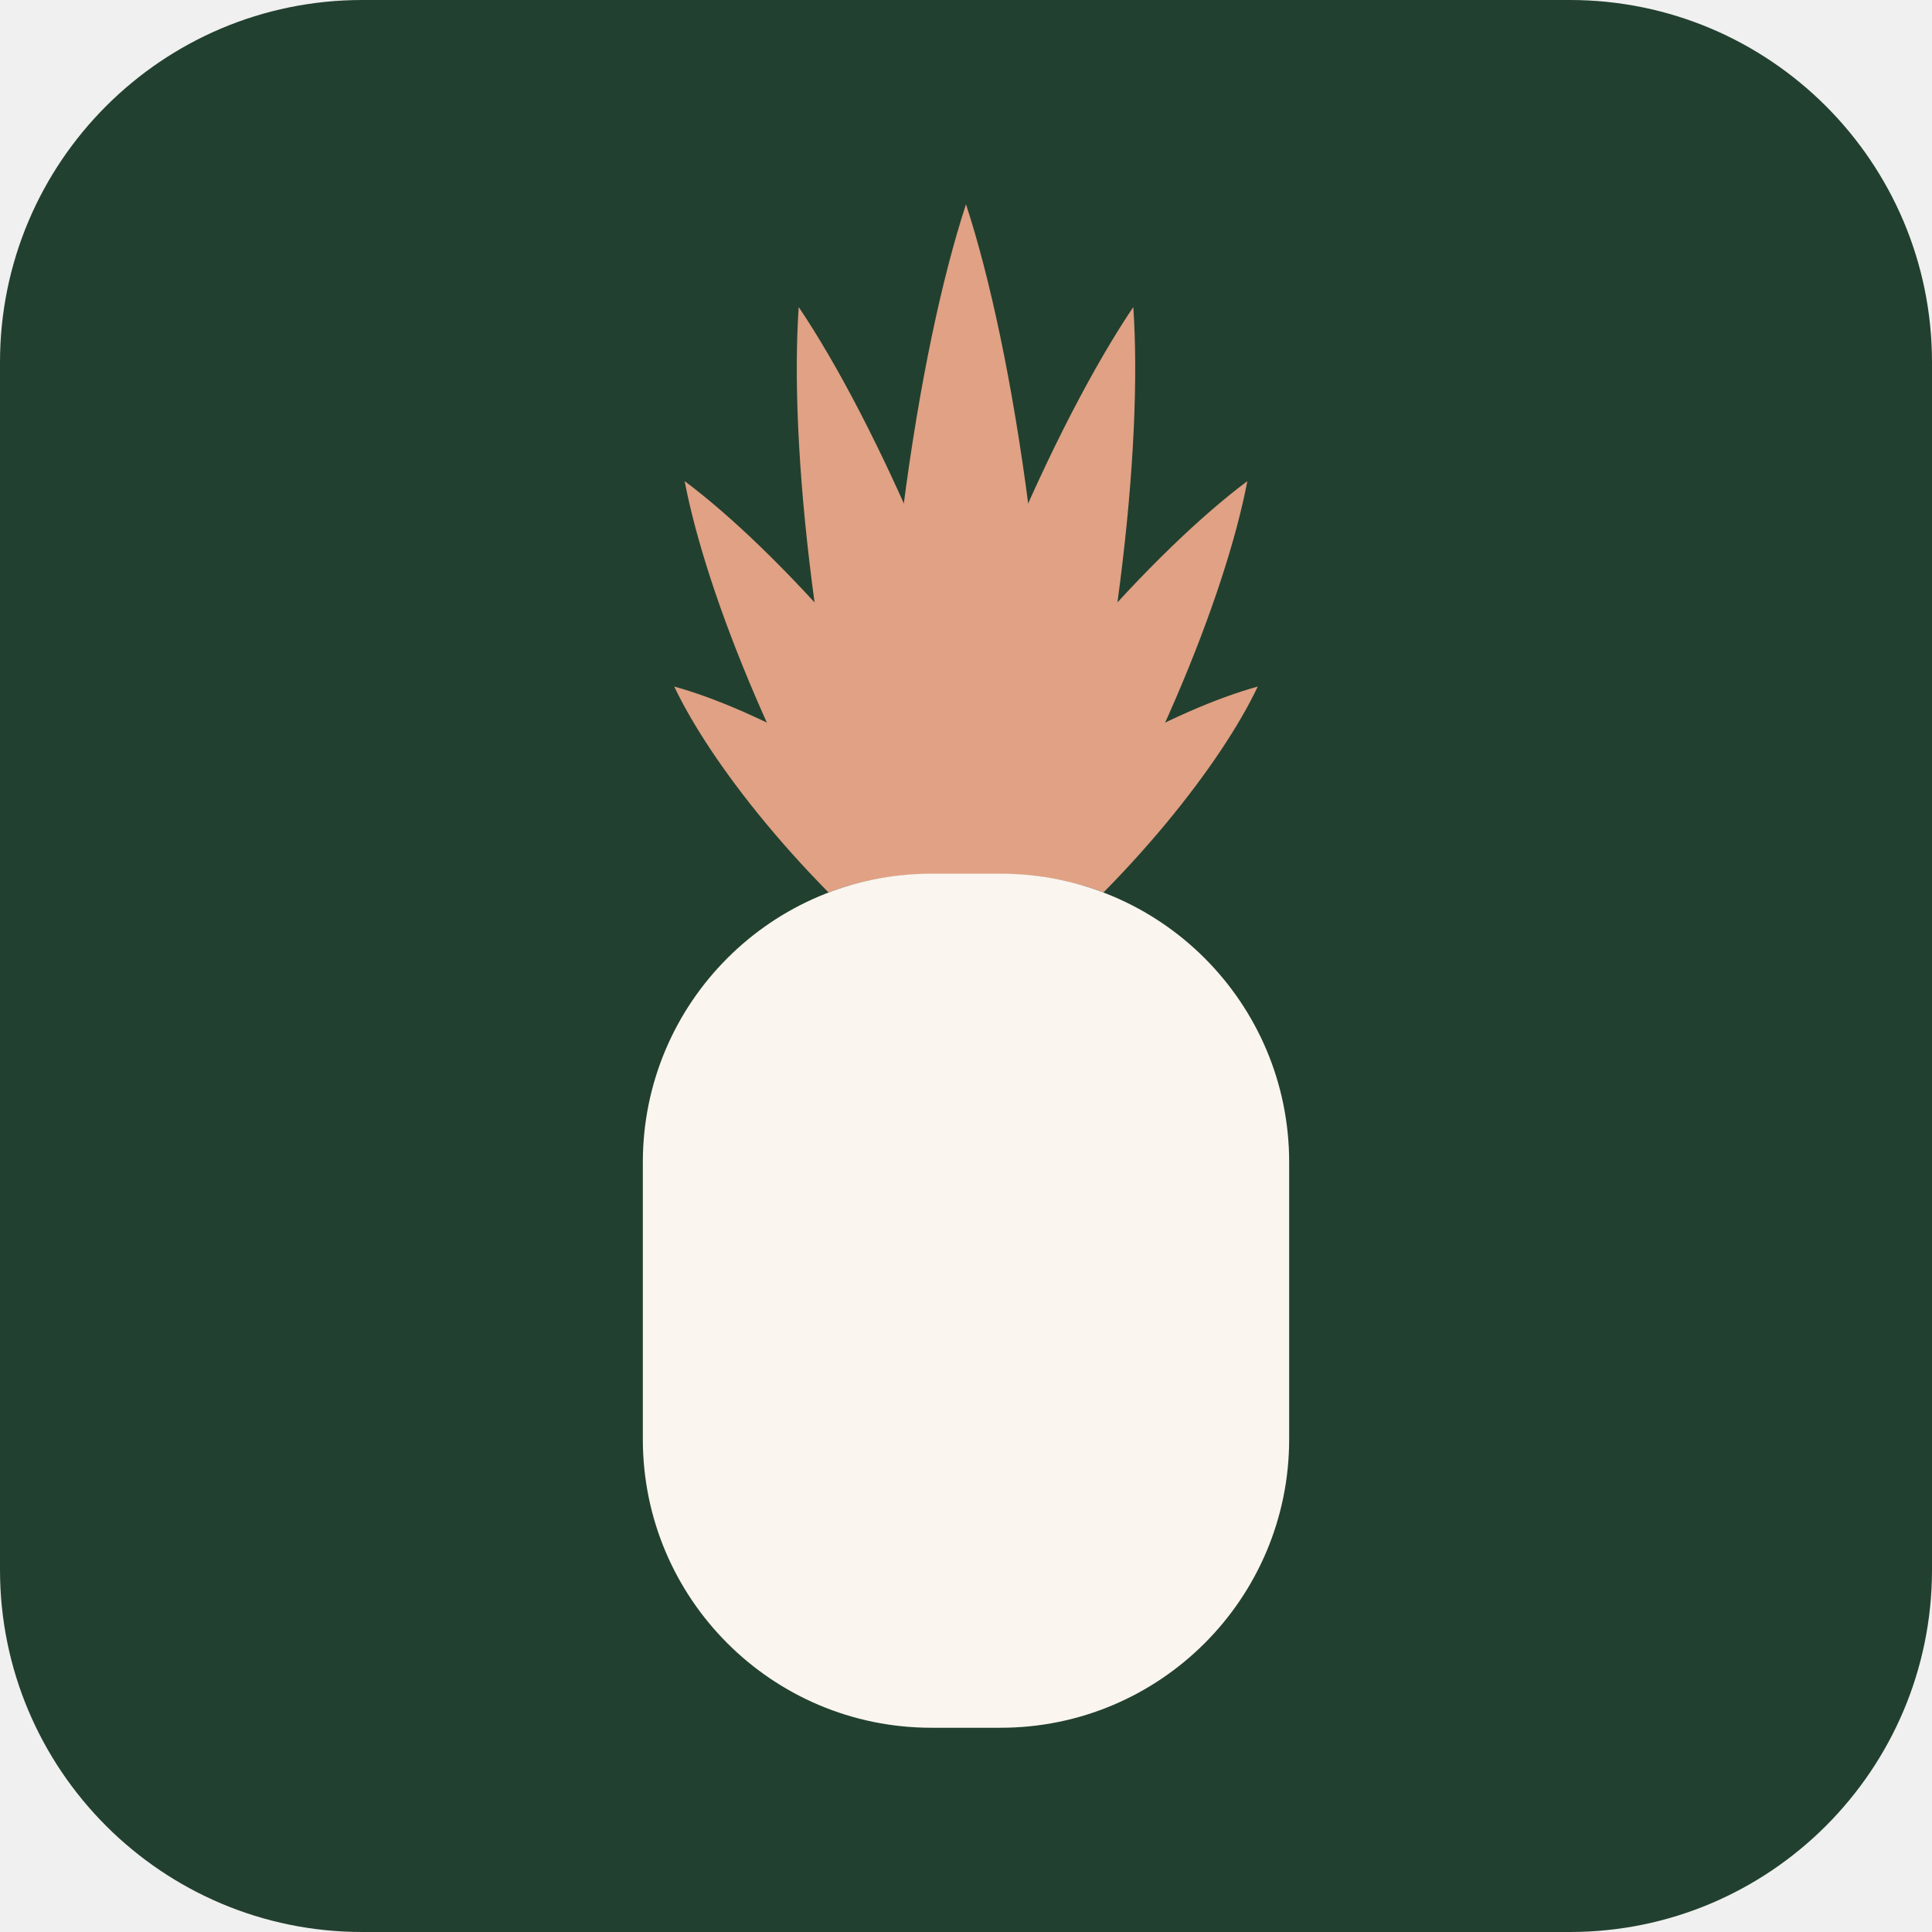
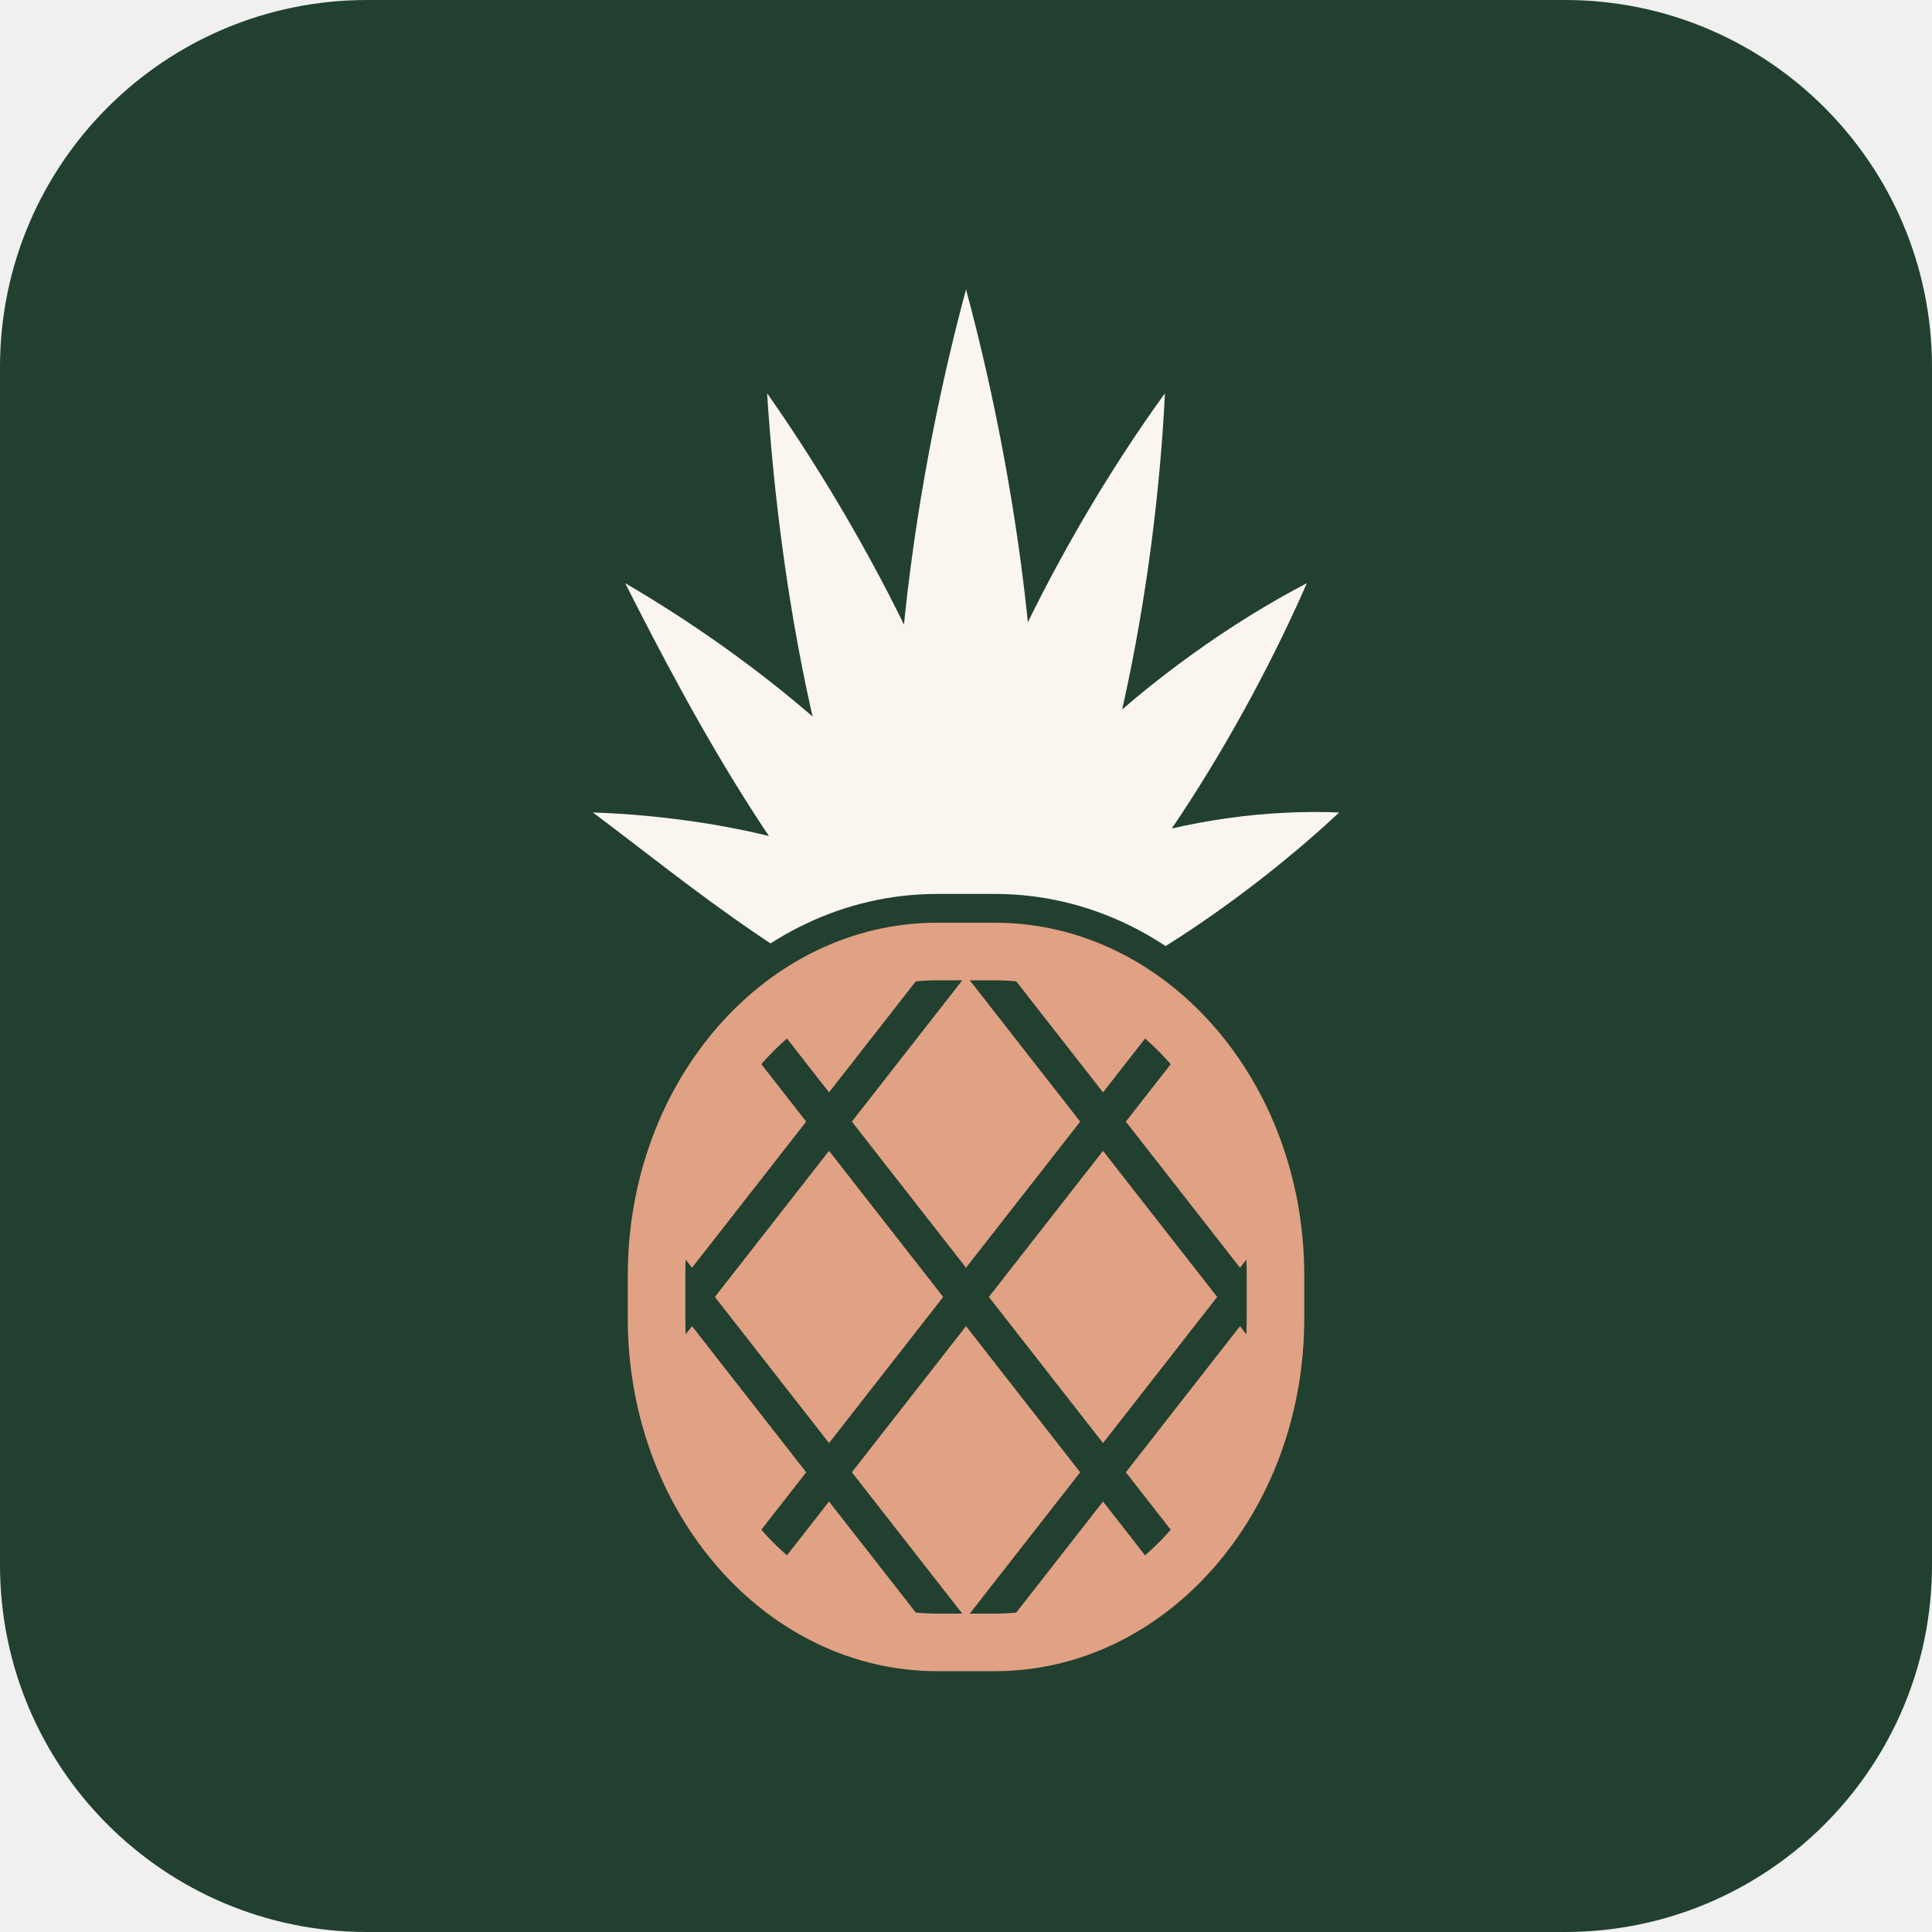
- <svg xmlns="http://www.w3.org/2000/svg" viewBox="0 0 64 64">
-   <rect width="64" height="64" rx="12" fill="#22402f" />
-   <svg x="20.53" y="6.0" width="22.94" height="52" viewBox="40 -8 120 272">
-     <clipPath id="fav-crown" clip-rule="evenodd">
-       <path clip-rule="evenodd" fill-rule="evenodd" d="M-50,-50H250V310H-50Z M44,162a50,50 0 0 1 50,-50h12a50,50 0 0 1 50,50v48a50,50 0 0 1 -50,50h-12a50,50 0 0 1 -50,-50Z" />
-     </clipPath>
-     <g fill="#e0a184" clip-path="url(#fav-crown)">
-       <path d="M-15.00,0 C-15.75,-52.92 -8.25,-100.80 0,-126.00 C8.25,-100.80 15.75,-52.92 15.00,0 Z" transform="translate(100,122) rotate(0)" />
-       <path d="M-14.00,0 C-14.70,-47.04 -7.70,-89.60 0,-112.00 C7.70,-89.60 14.70,-47.04 14.00,0 Z" transform="translate(100,122) rotate(-15)" />
-       <path d="M-14.00,0 C-14.70,-47.04 -7.70,-89.60 0,-112.00 C7.70,-89.60 14.70,-47.04 14.00,0 Z" transform="translate(100,122) rotate(15)" />
-       <path d="M-13.00,0 C-13.65,-38.64 -7.15,-73.60 0,-92.00 C7.15,-73.60 13.65,-38.64 13.00,0 Z" transform="translate(100,122) rotate(-32)" />
-       <path d="M-13.00,0 C-13.65,-38.64 -7.15,-73.60 0,-92.00 C7.15,-73.60 13.65,-38.64 13.00,0 Z" transform="translate(100,122) rotate(32)" />
-       <path d="M-11.00,0 C-11.55,-27.72 -6.05,-52.80 0,-66.00 C6.05,-52.80 11.55,-27.72 11.00,0 Z" transform="translate(100,122) rotate(-50)" />
-       <path d="M-11.00,0 C-11.55,-27.72 -6.05,-52.80 0,-66.00 C6.05,-52.80 11.55,-27.72 11.00,0 Z" transform="translate(100,122) rotate(50)" />
-     </g>
-     <rect x="44" y="112" width="112" height="148" rx="50" fill="#faf5ee" />
-   </svg>
+ <svg xmlns="http://www.w3.org/2000/svg" viewBox="0 0 64 64" width="64" height="64">
+   <rect width="64" height="64" rx="12.16" fill="#22402f" />
+   <g transform="translate(17.22 7.68) scale(0.2384)">
+     <mask id="pp-crown-gap" maskUnits="userSpaceOnUse" x="0" y="0" width="124" height="204">
+       <rect width="124" height="204" fill="#fff" />
+       <rect x="11" y="92" width="102" height="112" rx="47" ry="53" fill="#000" />
+     </mask>
+     <mask id="pp-lattice" maskUnits="userSpaceOnUse" x="0" y="0" width="124" height="204">
+       <rect width="124" height="204" fill="#fff" />
+       <clipPath id="pp-lattice-clip">
+         <rect x="23" y="104" width="78" height="88" rx="35" ry="41" />
+       </clipPath>
+       <path d="M11.76,34.97L159.52,224.09M-11.88,53.44L135.88,242.56M-35.52,71.91L112.24,261.03M159.52,71.91L11.76,261.03M135.88,53.44L-11.88,242.56M112.24,34.97L-35.52,224.09" stroke="#000" stroke-width="5" fill="none" clip-path="url(#pp-lattice-clip)" />
+     </mask>
+     <path d="M55.25,106C48.23,76.6 54.58,35.44 62,8C69.43,35.44 75.77,76.6 68.75,106ZM55.78,107.9C41.6,84.63 35.97,47.7 34.36,22.43C49.26,43.64 66.96,76.88 68.22,104.1ZM55.78,104.1C57.04,76.88 74.36,43.52 89.64,22.43C88.41,47.82 82.4,84.63 68.22,107.9ZM56.88,109.58C38.82,95.13 24.09,67.5 14.64,48.82C34.37,60.31 59.71,80.5 67.12,102.42ZM56.88,102.42C64.29,80.5 88.65,59.62 109.36,48.82C100.9,68.19 85.18,95.13 67.12,109.58ZM58.7,110.71C41.26,105.8 22.95,90.22 10.15,80.68C29.17,81.33 54.72,86.58 65.3,101.29ZM58.7,101.29C69.28,86.58 93.8,79.86 113.85,80.68C102.09,91.7 82.74,105.8 65.3,110.71Z" fill="#faf5ee" mask="url(#pp-crown-gap)" />
+     <rect x="15" y="96" width="94" height="104" rx="43" ry="49" fill="#e0a184" mask="url(#pp-lattice)" />
+   </g>
</svg>
